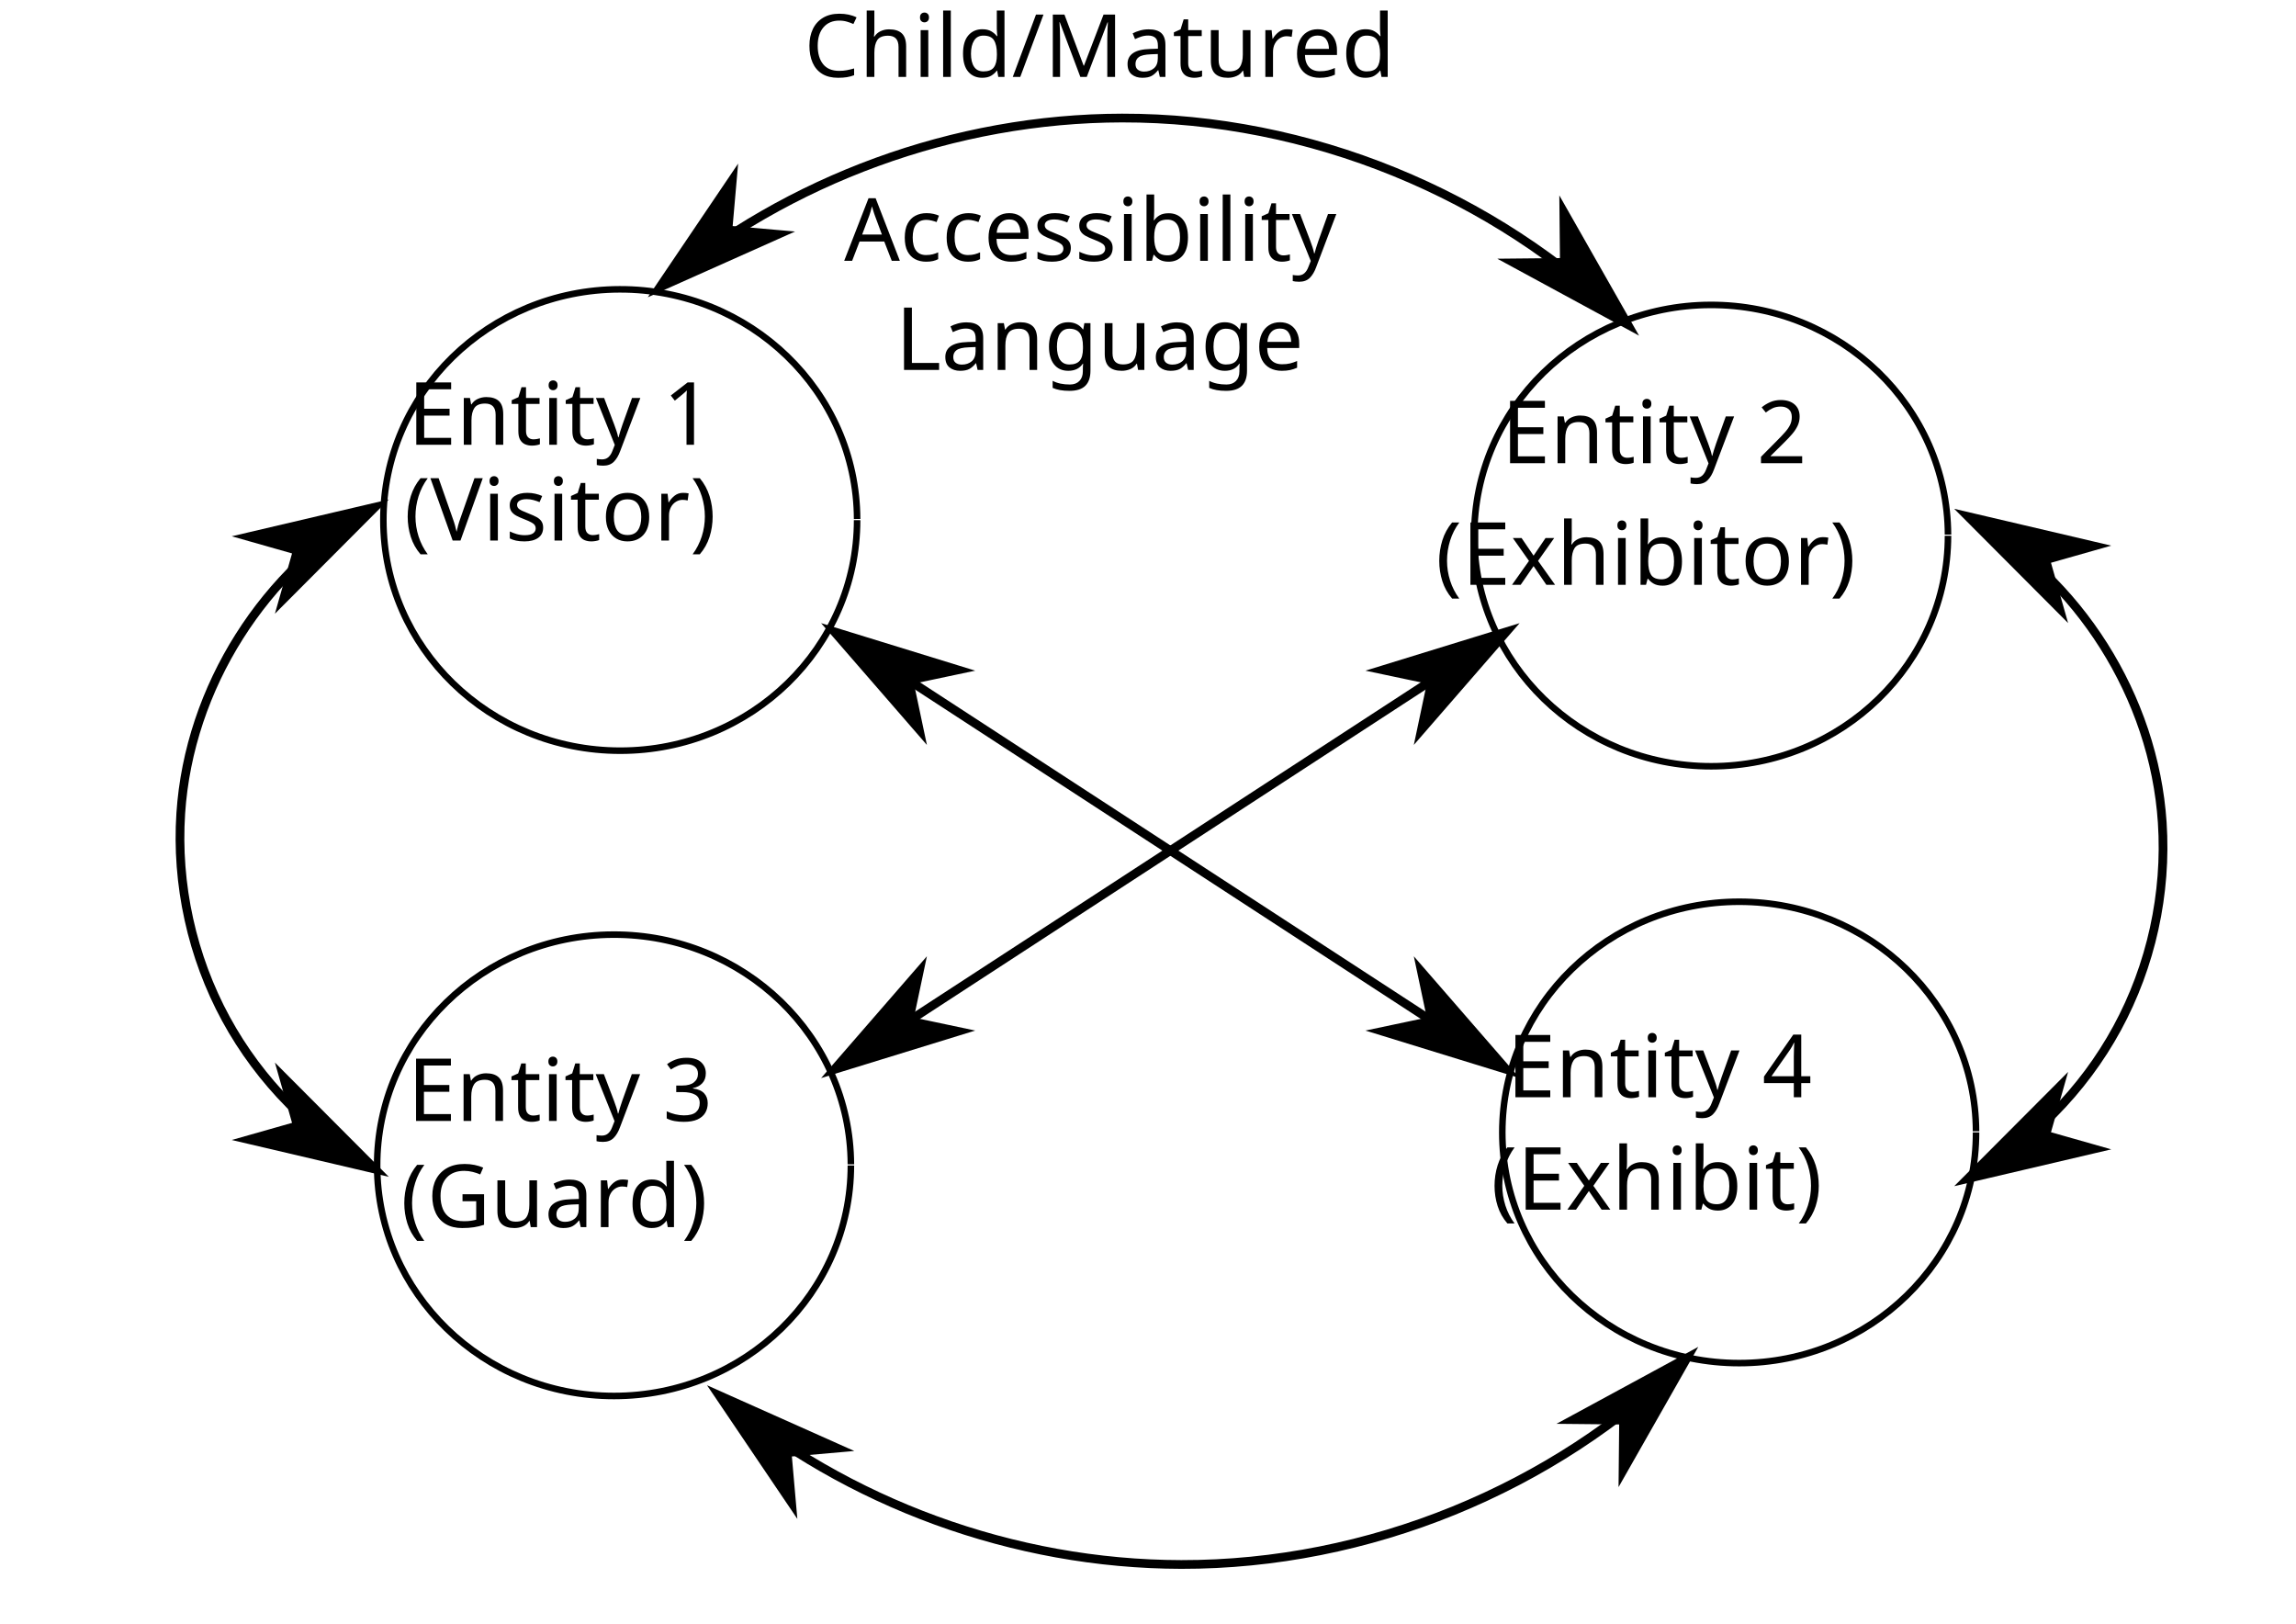
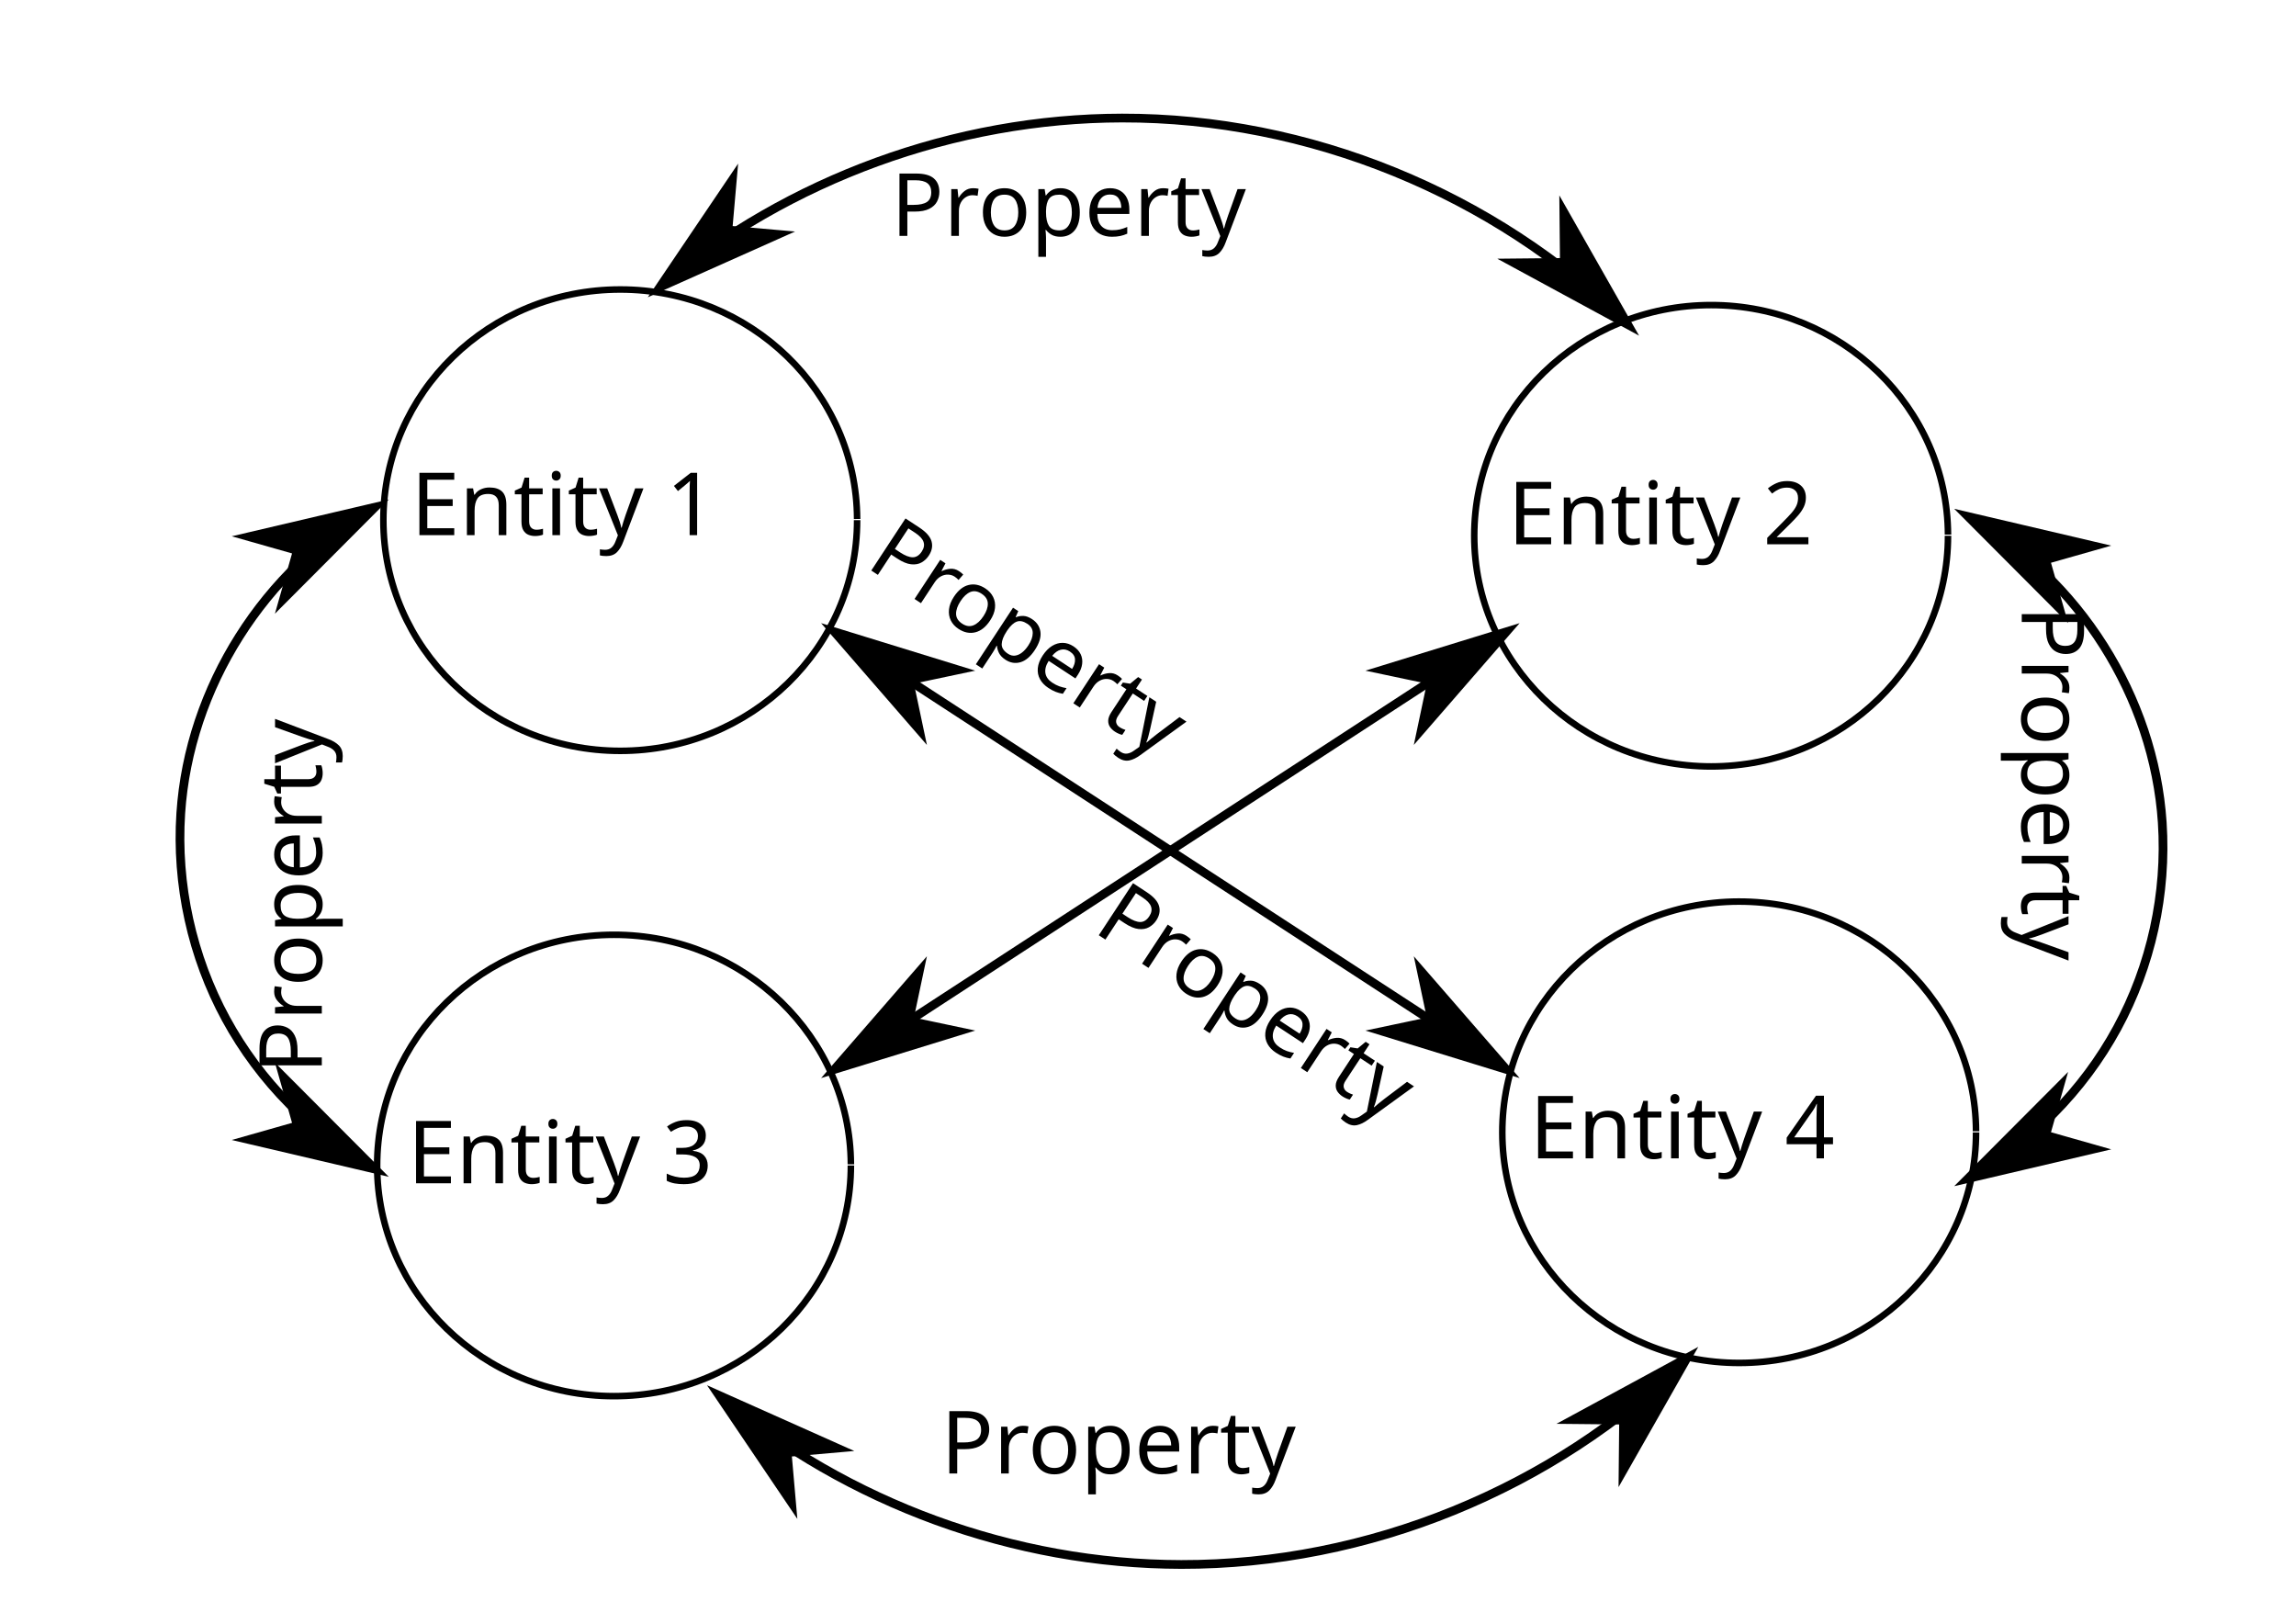
<svg xmlns="http://www.w3.org/2000/svg" width="1052.362" height="744.094" id="svg2" version="1.1">
  <defs id="defs4">
    <marker orient="auto" refY="0.0" refX="0.0" id="Arrow1Lstart" style="overflow:visible">
      <path id="path3890" d="M 0.0,0.0 L 5.0,-5.0 L -12.5,0.0 L 5.0,5.0 L 0.0,0.0 z " style="fill-rule:evenodd;stroke:#000000;stroke-width:1.0pt" transform="scale(0.8) translate(12.5,0)" />
    </marker>
    <marker orient="auto" refY="0.0" refX="0.0" id="Arrow1Lend" style="overflow:visible;">
      <path id="path3893" d="M 0.0,0.0 L 5.0,-5.0 L -12.5,0.0 L 5.0,5.0 L 0.0,0.0 z " style="fill-rule:evenodd;stroke:#000000;stroke-width:1.0pt;" transform="scale(0.8) rotate(180) translate(12.5,0)" />
    </marker>
  </defs>
  <g id="layer1" transform="translate(0,-308.2677)">
-     <path style="fill:none;stroke:#000000;stroke-width:3;stroke-linejoin:miter;stroke-miterlimit:4;stroke-opacity:1;stroke-dasharray:none;stroke-dashoffset:0" id="path2985" d="m 377.143,288.38 a 108.571,105.714 0 1 1 -0.001,-0.535" transform="translate(15.71429,258.2677)" />
-     <path transform="translate(515.7143,265.4106)" d="m 377.143,288.38 a 108.571,105.714 0 1 1 -0.001,-0.535" id="path3755" style="fill:none;stroke:#000000;stroke-width:3;stroke-linejoin:miter;stroke-miterlimit:4;stroke-opacity:1;stroke-dasharray:none;stroke-dashoffset:0" />
-     <path transform="translate(12.85714,553.982)" d="m 377.143,288.38 a 108.571,105.714 0 1 1 -0.001,-0.535" id="path3759" style="fill:none;stroke:#000000;stroke-width:3;stroke-linejoin:miter;stroke-miterlimit:4;stroke-opacity:1;stroke-dasharray:none;stroke-dashoffset:0" />
-     <text xml:space="preserve" style="font-size:40px;font-style:normal;font-weight:normal;text-align:center;line-height:125%;letter-spacing:0px;word-spacing:0px;text-anchor:middle;fill:#000000;fill-opacity:1;stroke:none;font-family:Sans" x="282.857" y="512.076" id="text3761">
-       <tspan id="tspan3763" x="282.857" y="512.076">Entity 1</tspan>
+     <path style="fill:none;stroke:#000000;stroke-width:3;stroke-linejoin:miter;stroke-miterlimit:4;stroke-opacity:1;stroke-dasharray:none;stroke-dashoffset:0" id="path2985" d="m 377.143,288.38 c 0,58.384 -48.609,105.714 -108.571,105.714 -59.962,0 -108.571,-47.33 -108.571,-105.714 0,-58.384 48.609,-105.714 108.571,-105.714 59.748,0 108.268,47.004 108.57,105.179" transform="translate(15.71429,258.2677)" />
+     <path transform="translate(515.7143,265.4106)" d="m 377.143,288.38 c 0,58.384 -48.609,105.714 -108.571,105.714 -59.962,0 -108.571,-47.33 -108.571,-105.714 0,-58.384 48.609,-105.714 108.571,-105.714 59.748,0 108.268,47.004 108.57,105.179" id="path3755" style="fill:none;stroke:#000000;stroke-width:3;stroke-linejoin:miter;stroke-miterlimit:4;stroke-opacity:1;stroke-dasharray:none;stroke-dashoffset:0" />
+     <path transform="translate(12.85714,553.982)" d="m 377.143,288.38 c 0,58.384 -48.609,105.714 -108.571,105.714 -59.962,0 -108.571,-47.33 -108.571,-105.714 0,-58.384 48.609,-105.714 108.571,-105.714 59.748,0 108.268,47.004 108.57,105.179" id="path3759" style="fill:none;stroke:#000000;stroke-width:3;stroke-linejoin:miter;stroke-miterlimit:4;stroke-opacity:1;stroke-dasharray:none;stroke-dashoffset:0" />
+     <text xml:space="preserve" style="font-size:40px;font-style:normal;font-weight:normal;text-align:center;line-height:125%;letter-spacing:0px;word-spacing:0px;text-anchor:middle;fill:#000000;fill-opacity:1;stroke:none;font-family:Sans" x="284.286" y="553.505" id="text3761">
+       <tspan id="tspan3763" x="284.286" y="553.505">Entity 1</tspan>
    </text>
-     <text id="text3765" y="520.54" x="784.178" style="font-size:40px;font-style:normal;font-weight:normal;text-align:center;line-height:125%;letter-spacing:0px;word-spacing:0px;text-anchor:middle;fill:#000000;fill-opacity:1;stroke:none;font-family:Sans" xml:space="preserve">
-       <tspan y="520.54" x="784.178" id="tspan3767">Entity 2</tspan>
+     <text id="text3765" y="557.683" x="787.035" style="font-size:40px;font-style:normal;font-weight:normal;text-align:center;line-height:125%;letter-spacing:0px;word-spacing:0px;text-anchor:middle;fill:#000000;fill-opacity:1;stroke:none;font-family:Sans" xml:space="preserve">
+       <tspan y="557.683" x="787.035" id="tspan3767">Entity 2</tspan>
    </text>
-     <text id="text3794" y="821.969" x="282.75" style="font-size:40px;font-style:normal;font-weight:normal;text-align:center;line-height:125%;letter-spacing:0px;word-spacing:0px;text-anchor:middle;fill:#000000;fill-opacity:1;stroke:none;font-family:Sans" xml:space="preserve">
-       <tspan y="821.969" x="282.75" id="tspan3796">Entity 3</tspan>
+     <text id="text3794" y="850.54" x="282.75" style="font-size:40px;font-style:normal;font-weight:normal;text-align:center;line-height:125%;letter-spacing:0px;word-spacing:0px;text-anchor:middle;fill:#000000;fill-opacity:1;stroke:none;font-family:Sans" xml:space="preserve">
+       <tspan y="850.54" x="282.75" id="tspan3796">Entity 3</tspan>
    </text>
-     <text xml:space="preserve" style="font-size:40px;font-style:normal;font-weight:normal;text-align:center;line-height:125%;letter-spacing:0px;word-spacing:0px;text-anchor:middle;fill:#000000;fill-opacity:1;stroke:none;font-family:Sans" x="282.75" y="555.969" id="text3761-9">
-       <tspan id="tspan3763-8" x="282.75" y="555.969">(Visitor)</tspan>
+     <path style="fill:none;stroke:#000000;stroke-width:3;stroke-linejoin:miter;stroke-miterlimit:4;stroke-opacity:1;stroke-dasharray:none;stroke-dashoffset:0" id="path3757" d="m 377.143,288.38 a 108.571,105.714 0 1 1 -0.001,-0.535" transform="translate(528.5714,538.8391)" />
+     <text xml:space="preserve" style="font-size:40px;font-style:normal;font-weight:normal;text-align:center;line-height:125%;letter-spacing:0px;word-spacing:0px;text-anchor:middle;fill:#000000;fill-opacity:1;stroke:none;font-family:Sans" x="797.035" y="839.112" id="text3790">
+       <tspan id="tspan3792" x="797.035" y="839.112">Entity 4</tspan>
    </text>
-     <text xml:space="preserve" style="font-size:40px;font-style:normal;font-weight:normal;text-align:center;line-height:125%;letter-spacing:0px;word-spacing:0px;text-anchor:middle;fill:#000000;fill-opacity:1;stroke:none;font-family:Sans" x="780.345" y="576.254" id="text3761-9-6">
-       <tspan id="tspan3763-8-9" x="780.345" y="576.254">(Exhibitor)</tspan>
-     </text>
-     <text xml:space="preserve" style="font-size:40px;font-style:normal;font-weight:normal;text-align:center;line-height:125%;letter-spacing:0px;word-spacing:0px;text-anchor:middle;fill:#000000;fill-opacity:1;stroke:none;font-family:Sans" x="280.01" y="870.635" id="text3761-9-6-2">
-       <tspan id="tspan3763-8-9-8" x="280.01" y="870.635">(Guard)</tspan>
-     </text>
-     <g id="g4912" transform="translate(0,-18)">
-       <path transform="translate(528.5714,556.8391)" d="m 377.143,288.38 c 0,58.384 -48.609,105.714 -108.571,105.714 -59.962,0 -108.571,-47.33 -108.571,-105.714 0,-58.384 48.609,-105.714 108.571,-105.714 59.748,0 108.268,47.004 108.57,105.179" id="path3757" style="fill:none;stroke:#000000;stroke-width:3;stroke-linejoin:miter;stroke-miterlimit:4;stroke-opacity:1;stroke-dasharray:none;stroke-dashoffset:0" />
-       <text id="text3790" y="829.112" x="797.035" style="font-size:40px;font-style:normal;font-weight:normal;text-align:center;line-height:125%;letter-spacing:0px;word-spacing:0px;text-anchor:middle;fill:#000000;fill-opacity:1;stroke:none;font-family:Sans" xml:space="preserve">
-         <tspan y="829.112" x="797.035" id="tspan3792">Entity 4</tspan>
-       </text>
-       <text id="text3761-9-6-2-8" y="880.635" x="795.724" style="font-size:40px;font-style:normal;font-weight:normal;text-align:center;line-height:125%;letter-spacing:0px;word-spacing:0px;text-anchor:middle;fill:#000000;fill-opacity:1;stroke:none;font-family:Sans" xml:space="preserve">
-         <tspan y="880.635" x="795.724" id="tspan3763-8-9-8-5">(Exhibit)</tspan>
-       </text>
-     </g>
    <path style="fill:none;stroke:#000000;stroke-width:4;stroke-linecap:butt;stroke-linejoin:miter;stroke-miterlimit:4;stroke-opacity:1;stroke-dasharray:none;marker-start:url(#Arrow1Lstart);marker-end:url(#Arrow1Lend)" d="m 302.857,439.505 c 58.652,-49.205 134.87,-77.015 211.429,-77.143 85.433,-0.143 170.419,34.481 231.429,94.286" id="path3882" />
-     <text id="text4338" y="343.505" x="530" style="font-size:40px;font-style:normal;font-weight:normal;text-align:center;line-height:125%;letter-spacing:0px;word-spacing:0px;text-anchor:middle;fill:#000000;fill-opacity:1;stroke:none;font-family:Sans" xml:space="preserve">
-       <tspan y="343.505" x="530" id="tspan4340">Child/Matured</tspan>
-     </text>
-     <text xml:space="preserve" style="font-size:40px;font-style:normal;font-weight:normal;text-align:center;line-height:125%;letter-spacing:0px;word-spacing:0px;text-anchor:middle;fill:#000000;fill-opacity:1;stroke:none;font-family:Sans" x="525.714" y="427.791" id="text4342">
-       <tspan id="tspan4344" x="525.714" y="427.791">Accessibility</tspan>
-     </text>
-     <text id="text4346" y="477.791" x="530" style="font-size:40px;font-style:normal;font-weight:normal;text-align:center;line-height:125%;letter-spacing:0px;word-spacing:0px;text-anchor:middle;fill:#000000;fill-opacity:1;stroke:none;font-family:Sans" xml:space="preserve">
-       <tspan y="477.791" x="530" id="tspan4348">Language</tspan>
+     <text xml:space="preserve" style="font-size:40px;font-style:normal;font-weight:normal;text-align:center;line-height:125%;letter-spacing:0px;word-spacing:0px;text-anchor:middle;fill:#000000;fill-opacity:1;stroke:none;font-family:Sans" x="515.714" y="416.362" id="text4342">
+       <tspan id="tspan4344" x="515.714" y="416.362">Property</tspan>
    </text>
    <path style="fill:none;stroke:#000000;stroke-width:4;stroke-linecap:butt;stroke-linejoin:miter;stroke-miterlimit:4;stroke-opacity:1;stroke-dasharray:none;marker-start:url(#Arrow1Lstart);marker-end:url(#Arrow1Lend)" d="m 690,798.076 -307.143,-200" id="path4350" />
    <path id="path4908" d="m 330,948.076 c 58.652,49.205 134.87,77.015 211.429,77.143 85.433,0.143 170.419,-34.481 231.429,-94.286" style="fill:none;stroke:#000000;stroke-width:4;stroke-linecap:butt;stroke-linejoin:miter;stroke-miterlimit:4;stroke-opacity:1;stroke-dasharray:none;marker-start:url(#Arrow1Lstart);marker-end:url(#Arrow1Lend)" />
    <path id="path4919" d="m 690,598.076 -307.143,200" style="fill:none;stroke:#000000;stroke-width:4;stroke-linecap:butt;stroke-linejoin:miter;stroke-miterlimit:4;stroke-opacity:1;stroke-dasharray:none;marker-start:url(#Arrow1Lstart);marker-end:url(#Arrow1Lend)" />
    <path style="fill:none;stroke:#000000;stroke-width:4;stroke-linecap:butt;stroke-linejoin:miter;stroke-opacity:1;stroke-miterlimit:4;stroke-dasharray:none;marker-start:url(#Arrow1Lstart);marker-end:url(#Arrow1Lend)" d="m 171.429,232.666 c -50.286,28.035 -84.776,82.552 -88.571,140 -2.149,32.528 5.116,65.624 20.69,94.261 15.575,28.638 39.408,52.722 67.881,68.596" id="path4923" transform="translate(0,308.2677)" />
    <path id="path5295" d="m 902.488,545.219 c 50.286,28.035 84.776,82.552 88.571,140 2.149,32.528 -5.116,65.624 -20.69,94.261 -15.575,28.638 -39.408,52.722 -67.881,68.596" style="fill:none;stroke:#000000;stroke-width:4;stroke-linecap:butt;stroke-linejoin:miter;stroke-miterlimit:4;stroke-opacity:1;stroke-dasharray:none;marker-start:url(#Arrow1Lstart);marker-end:url(#Arrow1Lend)" />
+     <text id="text3025" y="983.505" x="538.571" style="font-size:40px;font-style:normal;font-weight:normal;text-align:center;line-height:125%;letter-spacing:0px;word-spacing:0px;text-anchor:middle;fill:#000000;fill-opacity:1;stroke:none;font-family:Sans" xml:space="preserve">
+       <tspan y="983.505" x="538.571" id="tspan3027">Property</tspan>
+     </text>
+     <text xml:space="preserve" style="font-size:40px;font-style:normal;font-weight:normal;text-align:center;line-height:125%;letter-spacing:0px;word-spacing:0px;text-anchor:middle;fill:#000000;fill-opacity:1;stroke:none;font-family:Sans" x="-693.024" y="147.501" id="text3029" transform="matrix(0,-1,1,0,0,0)">
+       <tspan id="tspan3031" x="-693.024" y="147.501">Property</tspan>
+     </text>
+     <text transform="matrix(0,1,-1,0,0,0)" id="text3033" y="-926.662" x="693.146" style="font-size:40px;font-style:normal;font-weight:normal;text-align:center;line-height:125%;letter-spacing:0px;word-spacing:0px;text-anchor:middle;fill:#000000;fill-opacity:1;stroke:none;font-family:Sans" xml:space="preserve">
+       <tspan y="-926.662" x="693.146" id="tspan3035">Property</tspan>
+     </text>
+     <text xml:space="preserve" style="font-size:40px;font-style:normal;font-weight:normal;text-align:center;line-height:125%;letter-spacing:0px;word-spacing:0px;text-anchor:middle;fill:#000000;fill-opacity:1;stroke:none;font-family:Sans" x="750.015" y="256.931" id="text3037" transform="matrix(0.8358074,0.5490228,-0.5490228,0.8358074,0,0)">
+       <tspan id="tspan3039" x="750.015" y="256.931">Property</tspan>
+     </text>
+     <text transform="matrix(0.8358074,0.5490228,-0.5490228,0.8358074,0,0)" id="text3053" y="339.375" x="928.943" style="font-size:40px;font-style:normal;font-weight:normal;text-align:center;line-height:125%;letter-spacing:0px;word-spacing:0px;text-anchor:middle;fill:#000000;fill-opacity:1;stroke:none;font-family:Sans" xml:space="preserve">
+       <tspan y="339.375" x="928.943" id="tspan3055">Property</tspan>
+     </text>
  </g>
</svg>
